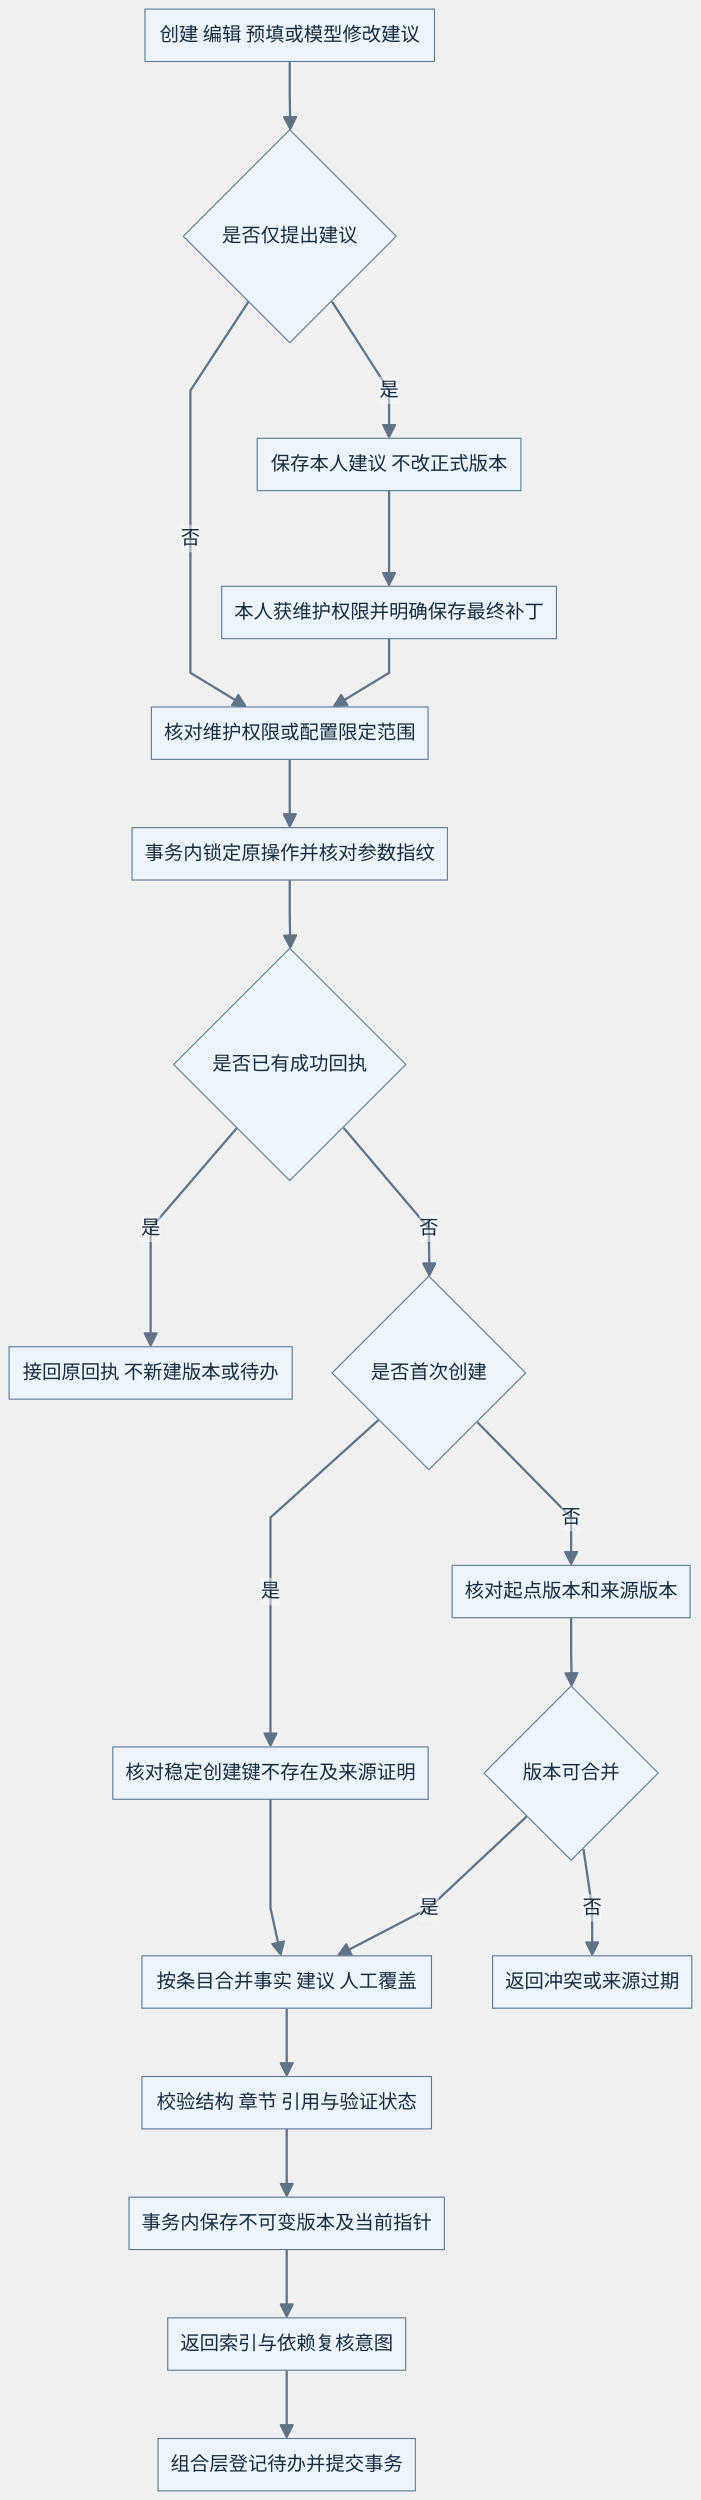
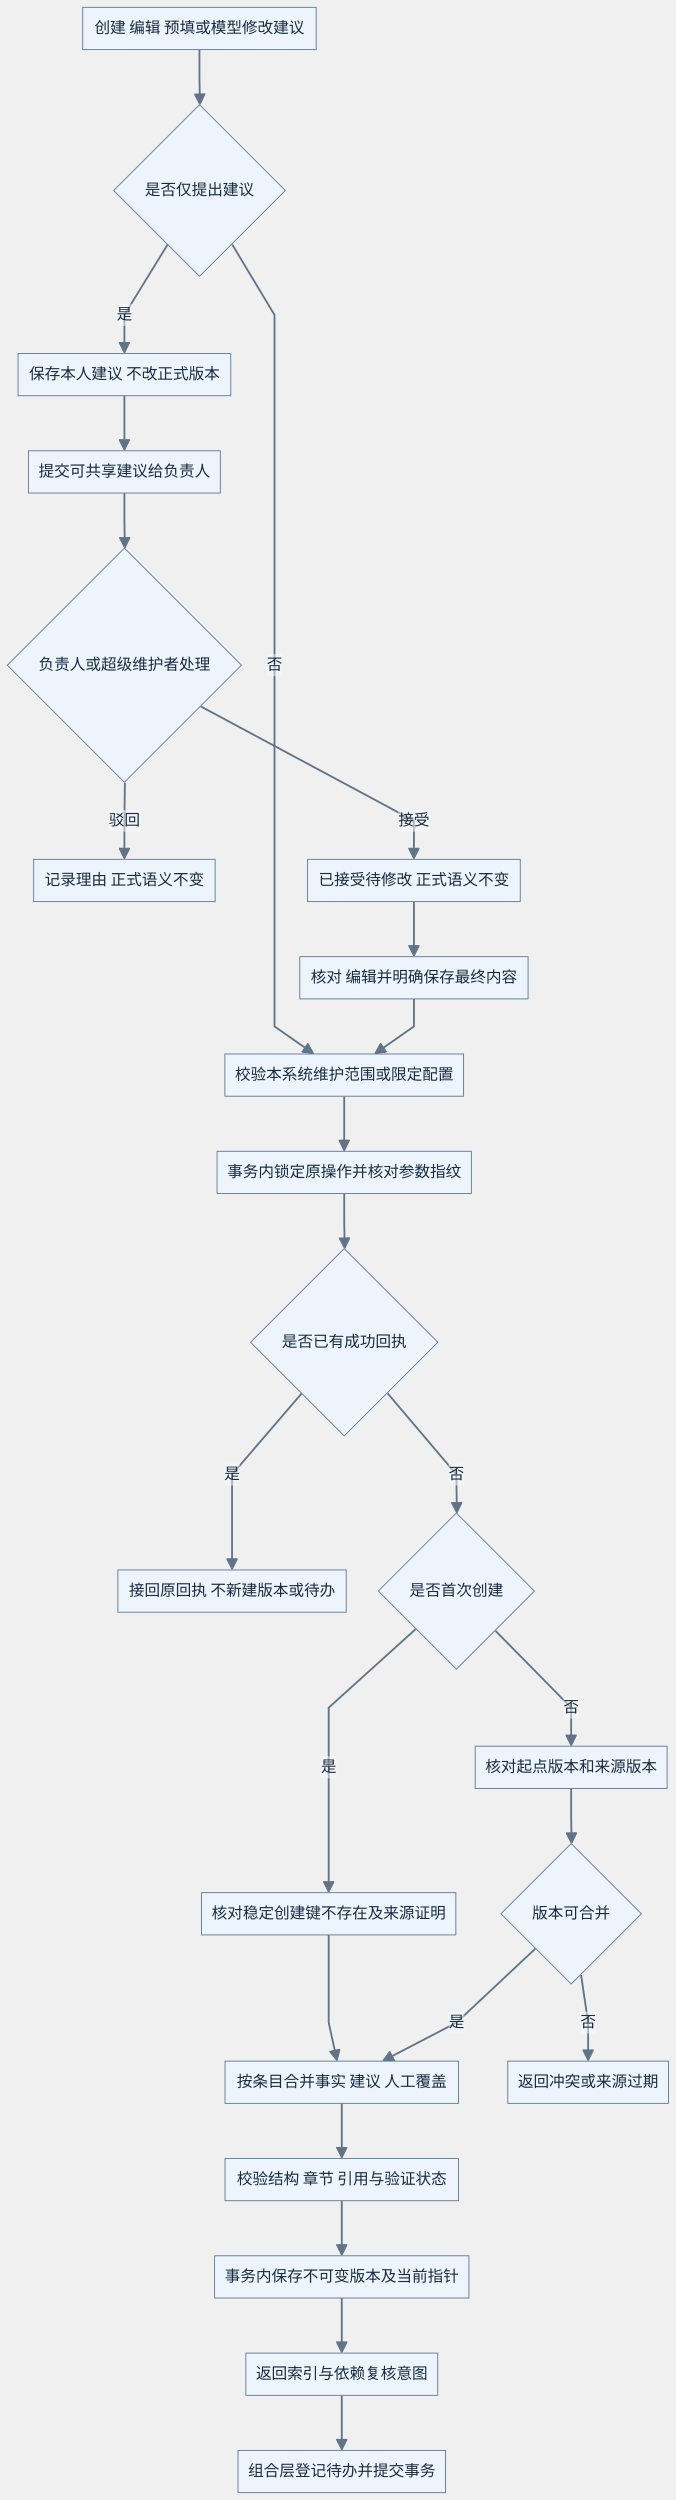
- <svg xmlns="http://www.w3.org/2000/svg" aria-roledescription="flowchart-v2" role="graphics-document document" viewBox="-8 -8 615.672 2196" height="2196" width="615.672" id="diagramF02">
+ <svg xmlns="http://www.w3.org/2000/svg" aria-roledescription="flowchart-v2" role="graphics-document document" viewBox="-8 -8 736.086 2723" height="2723" width="736.086" id="diagramF02">
  <style>#diagramF02{font-family:PingFang SC,Microsoft YaHei,Arial,sans-serif;font-size:17px;fill:#172c40;}#diagramF02 .error-icon{fill:#ffffff;}#diagramF02 .error-text{fill:#000000;stroke:#000000;}#diagramF02 .edge-thickness-normal{stroke-width:2px;}#diagramF02 .edge-thickness-thick{stroke-width:3.5px;}#diagramF02 .edge-pattern-solid{stroke-dasharray:0;}#diagramF02 .edge-pattern-dashed{stroke-dasharray:3;}#diagramF02 .edge-pattern-dotted{stroke-dasharray:2;}#diagramF02 .marker{fill:#617387;stroke:#617387;}#diagramF02 .marker.cross{stroke:#617387;}#diagramF02 svg{font-family:PingFang SC,Microsoft YaHei,Arial,sans-serif;font-size:17px;}#diagramF02 .label{font-family:PingFang SC,Microsoft YaHei,Arial,sans-serif;color:#172c40;}#diagramF02 .cluster-label text{fill:#000000;}#diagramF02 .cluster-label span,#diagramF02 p{color:#000000;}#diagramF02 .label text,#diagramF02 span,#diagramF02 p{fill:#172c40;color:#172c40;}#diagramF02 .node rect,#diagramF02 .node circle,#diagramF02 .node ellipse,#diagramF02 .node polygon,#diagramF02 .node path{fill:#eef4fb;stroke:#607c99;stroke-width:1px;}#diagramF02 .flowchart-label text{text-anchor:middle;}#diagramF02 .node .katex path{fill:#000;stroke:#000;stroke-width:1px;}#diagramF02 .node .label{text-align:center;}#diagramF02 .node.clickable{cursor:pointer;}#diagramF02 .arrowheadPath{fill:#0b0b0b;}#diagramF02 .edgePath .path{stroke:#617387;stroke-width:2.0px;}#diagramF02 .flowchart-link{stroke:#617387;fill:none;}#diagramF02 .edgeLabel{background-color:#f5f8fb;text-align:center;}#diagramF02 .edgeLabel rect{opacity:0.5;background-color:#f5f8fb;fill:#f5f8fb;}#diagramF02 .labelBkg{background-color:rgba(245, 248, 251, 0.5);}#diagramF02 .cluster rect{fill:#f7f9fc;stroke:#bccbd9;stroke-width:1px;}#diagramF02 .cluster text{fill:#000000;}#diagramF02 .cluster span,#diagramF02 p{color:#000000;}#diagramF02 div.mermaidTooltip{position:absolute;text-align:center;max-width:200px;padding:2px;font-family:PingFang SC,Microsoft YaHei,Arial,sans-serif;font-size:12px;background:#ffffff;border:1px solid hsl(0, 0%, 90%);border-radius:2px;pointer-events:none;z-index:100;}#diagramF02 .flowchartTitleText{text-anchor:middle;font-size:18px;fill:#172c40;}#diagramF02 :root{--mermaid-font-family:PingFang SC,Microsoft YaHei,Arial,sans-serif;}</style>
  <g>
    <marker orient="auto" markerHeight="12" markerWidth="12" markerUnits="userSpaceOnUse" refY="5" refX="6" viewBox="0 0 10 10" class="marker flowchart" id="diagramF02_flowchart-pointEnd">
      <path style="stroke-width: 1; stroke-dasharray: 1, 0;" class="arrowMarkerPath" d="M 0 0 L 10 5 L 0 10 z" />
    </marker>
    <marker orient="auto" markerHeight="12" markerWidth="12" markerUnits="userSpaceOnUse" refY="5" refX="4.5" viewBox="0 0 10 10" class="marker flowchart" id="diagramF02_flowchart-pointStart">
      <path style="stroke-width: 1; stroke-dasharray: 1, 0;" class="arrowMarkerPath" d="M 0 5 L 10 10 L 10 0 z" />
    </marker>
    <marker orient="auto" markerHeight="11" markerWidth="11" markerUnits="userSpaceOnUse" refY="5" refX="11" viewBox="0 0 10 10" class="marker flowchart" id="diagramF02_flowchart-circleEnd">
      <circle style="stroke-width: 1; stroke-dasharray: 1, 0;" class="arrowMarkerPath" r="5" cy="5" cx="5" />
    </marker>
    <marker orient="auto" markerHeight="11" markerWidth="11" markerUnits="userSpaceOnUse" refY="5" refX="-1" viewBox="0 0 10 10" class="marker flowchart" id="diagramF02_flowchart-circleStart">
      <circle style="stroke-width: 1; stroke-dasharray: 1, 0;" class="arrowMarkerPath" r="5" cy="5" cx="5" />
    </marker>
    <marker orient="auto" markerHeight="11" markerWidth="11" markerUnits="userSpaceOnUse" refY="5.2" refX="12" viewBox="0 0 11 11" class="marker cross flowchart" id="diagramF02_flowchart-crossEnd">
      <path style="stroke-width: 2; stroke-dasharray: 1, 0;" class="arrowMarkerPath" d="M 1,1 l 9,9 M 10,1 l -9,9" />
    </marker>
    <marker orient="auto" markerHeight="11" markerWidth="11" markerUnits="userSpaceOnUse" refY="5.2" refX="-1" viewBox="0 0 11 11" class="marker cross flowchart" id="diagramF02_flowchart-crossStart">
      <path style="stroke-width: 2; stroke-dasharray: 1, 0;" class="arrowMarkerPath" d="M 1,1 l 9,9 M 10,1 l -9,9" />
    </marker>
    <g class="root">
      <g class="clusters" />
      <g class="edgePaths">
-         <path marker-end="url(#diagramF02_flowchart-pointEnd)" style="fill:none;" class="edge-thickness-normal edge-pattern-solid flowchart-link LS-A LE-P" id="L-A-P-0" d="M246.504,46L246.504,76L246.917,101.201" />
-         <path marker-end="url(#diagramF02_flowchart-pointEnd)" style="fill:none;" class="edge-thickness-normal edge-pattern-solid flowchart-link LS-P LE-Q" id="L-P-Q-0" d="M283.627,256.877L333.754,335L333.754,371.7" />
-         <path marker-end="url(#diagramF02_flowchart-pointEnd)" style="fill:none;" class="edge-thickness-normal edge-pattern-solid flowchart-link LS-Q LE-R" id="L-Q-R-0" d="M333.754,423L333.754,465L333.754,501.7" />
-         <path marker-end="url(#diagramF02_flowchart-pointEnd)" style="fill:none;" class="edge-thickness-normal edge-pattern-solid flowchart-link LS-P LE-S" id="L-P-S-0" d="M210.38,256.877L159.254,335L159.254,400L159.254,465L159.254,530L159.254,583L204.111,610.248" />
-         <path marker-end="url(#diagramF02_flowchart-pointEnd)" style="fill:none;" class="edge-thickness-normal edge-pattern-solid flowchart-link LS-R LE-S" id="L-R-S-0" d="M333.754,553L333.754,583L288.897,610.248" />
-         <path marker-end="url(#diagramF02_flowchart-pointEnd)" style="fill:none;" class="edge-thickness-normal edge-pattern-solid flowchart-link LS-S LE-O" id="L-S-O-0" d="M246.504,659L246.504,689L246.504,713.7" />
-         <path marker-end="url(#diagramF02_flowchart-pointEnd)" style="fill:none;" class="edge-thickness-normal edge-pattern-solid flowchart-link LS-O LE-J" id="L-O-J-0" d="M246.504,765L246.504,795L246.917,820.201" />
-         <path marker-end="url(#diagramF02_flowchart-pointEnd)" style="fill:none;" class="edge-thickness-normal edge-pattern-solid flowchart-link LS-J LE-T" id="L-J-T-0" d="M200.187,982.683L124.336,1071L124.336,1169.7" />
-         <path marker-end="url(#diagramF02_flowchart-pointEnd)" style="fill:none;" class="edge-thickness-normal edge-pattern-solid flowchart-link LS-J LE-N" id="L-J-N-0" d="M293.821,982.683L368.672,1071L369.11,1108.2" />
-         <path marker-end="url(#diagramF02_flowchart-pointEnd)" style="fill:none;" class="edge-thickness-normal edge-pattern-solid flowchart-link LS-N LE-K" id="L-N-K-0" d="M324.742,1239.07L229.59,1325L229.59,1390L229.59,1443L229.59,1521.2" />
-         <path marker-end="url(#diagramF02_flowchart-pointEnd)" style="fill:none;" class="edge-thickness-normal edge-pattern-solid flowchart-link LS-N LE-B" id="L-N-B-0" d="M411.335,1241.337L493.672,1325L493.672,1361.7" />
-         <path marker-end="url(#diagramF02_flowchart-pointEnd)" style="fill:none;" class="edge-thickness-normal edge-pattern-solid flowchart-link LS-K LE-E" id="L-K-E-0" d="M229.59,1572.5L229.59,1668L237.663,1704.823" />
-         <path marker-end="url(#diagramF02_flowchart-pointEnd)" style="fill:none;" class="edge-thickness-normal edge-pattern-solid flowchart-link LS-B LE-C" id="L-B-C-0" d="M493.672,1413L493.672,1443L494.085,1468.201" />
-         <path marker-end="url(#diagramF02_flowchart-pointEnd)" style="fill:none;" class="edge-thickness-normal edge-pattern-solid flowchart-link LS-C LE-D" id="L-C-D-0" d="M504.502,1616.17L512.172,1668L512.172,1704.7" />
-         <path marker-end="url(#diagramF02_flowchart-pointEnd)" style="fill:none;" class="edge-thickness-normal edge-pattern-solid flowchart-link LS-C LE-E" id="L-C-E-0" d="M454.927,1587.255L368.84,1668L292.773,1707.555" />
-         <path marker-end="url(#diagramF02_flowchart-pointEnd)" style="fill:none;" class="edge-thickness-normal edge-pattern-solid flowchart-link LS-E LE-F" id="L-E-F-0" d="M243.84,1756L243.84,1786L243.84,1810.7" />
-         <path marker-end="url(#diagramF02_flowchart-pointEnd)" style="fill:none;" class="edge-thickness-normal edge-pattern-solid flowchart-link LS-F LE-G" id="L-F-G-0" d="M243.84,1862L243.84,1892L243.84,1916.7" />
-         <path marker-end="url(#diagramF02_flowchart-pointEnd)" style="fill:none;" class="edge-thickness-normal edge-pattern-solid flowchart-link LS-G LE-H" id="L-G-H-0" d="M243.84,1968L243.84,1998L243.84,2022.7" />
-         <path marker-end="url(#diagramF02_flowchart-pointEnd)" style="fill:none;" class="edge-thickness-normal edge-pattern-solid flowchart-link LS-H LE-I" id="L-H-I-0" d="M243.84,2074L243.84,2104L243.84,2128.7" />
+         <path marker-end="url(#diagramF02_flowchart-pointEnd)" style="fill:none;" class="edge-thickness-normal edge-pattern-solid flowchart-link LS-A LE-P" id="L-A-P-0" d="M209.25,46L209.25,76L209.663,101.201" />
+         <path marker-end="url(#diagramF02_flowchart-pointEnd)" style="fill:none;" class="edge-thickness-normal edge-pattern-solid flowchart-link LS-P LE-Q" id="L-P-Q-0" d="M174.566,258.316L127.5,335L127.5,371.7" />
+         <path marker-end="url(#diagramF02_flowchart-pointEnd)" style="fill:none;" class="edge-thickness-normal edge-pattern-solid flowchart-link LS-Q LE-Submit" id="L-Q-Submit-0" d="M127.5,423L127.5,453L127.5,477.7" />
+         <path marker-end="url(#diagramF02_flowchart-pointEnd)" style="fill:none;" class="edge-thickness-normal edge-pattern-solid flowchart-link LS-Submit LE-Decision" id="L-Submit-Decision-0" d="M127.5,529L127.5,559L127.913,584.201" />
+         <path marker-end="url(#diagramF02_flowchart-pointEnd)" style="fill:none;" class="edge-thickness-normal edge-pattern-solid flowchart-link LS-Decision LE-Rejected" id="L-Decision-Rejected-0" d="M128,844.5L127.5,886L127.5,922.7" />
+         <path marker-end="url(#diagramF02_flowchart-pointEnd)" style="fill:none;" class="edge-thickness-normal edge-pattern-solid flowchart-link LS-Decision LE-Accepted" id="L-Decision-Accepted-0" d="M210.926,761.574L442.836,886L442.836,922.7" />
+         <path marker-end="url(#diagramF02_flowchart-pointEnd)" style="fill:none;" class="edge-thickness-normal edge-pattern-solid flowchart-link LS-Accepted LE-R" id="L-Accepted-R-0" d="M442.836,974L442.836,1004L442.836,1028.7" />
+         <path marker-end="url(#diagramF02_flowchart-pointEnd)" style="fill:none;" class="edge-thickness-normal edge-pattern-solid flowchart-link LS-P LE-S" id="L-P-S-0" d="M244.934,258.316L291,335L291,400L291,453L291,506L291,559L291,716.5L291,886L291,951L291,1004L291,1057L291,1110L329.627,1136.966" />
+         <path marker-end="url(#diagramF02_flowchart-pointEnd)" style="fill:none;" class="edge-thickness-normal edge-pattern-solid flowchart-link LS-R LE-S" id="L-R-S-0" d="M442.836,1080L442.836,1110L404.209,1136.966" />
+         <path marker-end="url(#diagramF02_flowchart-pointEnd)" style="fill:none;" class="edge-thickness-normal edge-pattern-solid flowchart-link LS-S LE-O" id="L-S-O-0" d="M366.918,1186L366.918,1216L366.918,1240.7" />
+         <path marker-end="url(#diagramF02_flowchart-pointEnd)" style="fill:none;" class="edge-thickness-normal edge-pattern-solid flowchart-link LS-O LE-J" id="L-O-J-0" d="M366.918,1292L366.918,1322L367.331,1347.201" />
+         <path marker-end="url(#diagramF02_flowchart-pointEnd)" style="fill:none;" class="edge-thickness-normal edge-pattern-solid flowchart-link LS-J LE-T" id="L-J-T-0" d="M320.601,1509.683L244.75,1598L244.75,1696.7" />
+         <path marker-end="url(#diagramF02_flowchart-pointEnd)" style="fill:none;" class="edge-thickness-normal edge-pattern-solid flowchart-link LS-J LE-N" id="L-J-N-0" d="M414.235,1509.683L489.086,1598L489.524,1635.2" />
+         <path marker-end="url(#diagramF02_flowchart-pointEnd)" style="fill:none;" class="edge-thickness-normal edge-pattern-solid flowchart-link LS-N LE-K" id="L-N-K-0" d="M445.156,1766.07L350.004,1852L350.004,1917L350.004,1970L350.004,2048.2" />
+         <path marker-end="url(#diagramF02_flowchart-pointEnd)" style="fill:none;" class="edge-thickness-normal edge-pattern-solid flowchart-link LS-N LE-B" id="L-N-B-0" d="M531.749,1768.337L614.086,1852L614.086,1888.7" />
+         <path marker-end="url(#diagramF02_flowchart-pointEnd)" style="fill:none;" class="edge-thickness-normal edge-pattern-solid flowchart-link LS-K LE-E" id="L-K-E-0" d="M350.004,2099.5L350.004,2195L358.077,2231.823" />
+         <path marker-end="url(#diagramF02_flowchart-pointEnd)" style="fill:none;" class="edge-thickness-normal edge-pattern-solid flowchart-link LS-B LE-C" id="L-B-C-0" d="M614.086,1940L614.086,1970L614.499,1995.201" />
+         <path marker-end="url(#diagramF02_flowchart-pointEnd)" style="fill:none;" class="edge-thickness-normal edge-pattern-solid flowchart-link LS-C LE-D" id="L-C-D-0" d="M624.916,2143.17L632.586,2195L632.586,2231.7" />
+         <path marker-end="url(#diagramF02_flowchart-pointEnd)" style="fill:none;" class="edge-thickness-normal edge-pattern-solid flowchart-link LS-C LE-E" id="L-C-E-0" d="M575.341,2114.255L489.254,2195L413.187,2234.555" />
+         <path marker-end="url(#diagramF02_flowchart-pointEnd)" style="fill:none;" class="edge-thickness-normal edge-pattern-solid flowchart-link LS-E LE-F" id="L-E-F-0" d="M364.254,2283L364.254,2313L364.254,2337.7" />
+         <path marker-end="url(#diagramF02_flowchart-pointEnd)" style="fill:none;" class="edge-thickness-normal edge-pattern-solid flowchart-link LS-F LE-G" id="L-F-G-0" d="M364.254,2389L364.254,2419L364.254,2443.7" />
+         <path marker-end="url(#diagramF02_flowchart-pointEnd)" style="fill:none;" class="edge-thickness-normal edge-pattern-solid flowchart-link LS-G LE-H" id="L-G-H-0" d="M364.254,2495L364.254,2525L364.254,2549.7" />
+         <path marker-end="url(#diagramF02_flowchart-pointEnd)" style="fill:none;" class="edge-thickness-normal edge-pattern-solid flowchart-link LS-H LE-I" id="L-H-I-0" d="M364.254,2601L364.254,2631L364.254,2655.7" />
      </g>
      <g class="edgeLabels">
        <g class="edgeLabel">
          <g transform="translate(0, 0)" class="label">
            <rect height="0" width="0" ry="0" rx="0" />
            <text style="">
              <tspan class="row" x="0" dy="1em" xml:space="preserve" />
            </text>
          </g>
        </g>
-         <g transform="translate(333.7539, 335)" class="edgeLabel">
+         <g transform="translate(127.5, 335)" class="edgeLabel">
          <g transform="translate(-8.5, -12)" class="label">
            <rect height="24" width="17" ry="0" rx="0" />
            <text style="">
              <tspan class="row" x="0" dy="1em" xml:space="preserve">是</tspan>
            </text>
          </g>
        </g>
        <g class="edgeLabel">
          <g transform="translate(0, 0)" class="label">
            <rect height="0" width="0" ry="0" rx="0" />
            <text style="">
              <tspan class="row" x="0" dy="1em" xml:space="preserve" />
            </text>
          </g>
        </g>
-         <g transform="translate(159.2539, 465)" class="edgeLabel">
+         <g class="edgeLabel">
+           <g transform="translate(0, 0)" class="label">
+             <rect height="0" width="0" ry="0" rx="0" />
+             <text style="">
+               <tspan class="row" x="0" dy="1em" xml:space="preserve" />
+             </text>
+           </g>
+         </g>
+         <g transform="translate(127.5, 886)" class="edgeLabel">
+           <g transform="translate(-17, -12)" class="label">
+             <rect height="24" width="33.985" ry="0" rx="0" />
+             <text style="">
+               <tspan class="row" x="0" dy="1em" xml:space="preserve">驳回</tspan>
+             </text>
+           </g>
+         </g>
+         <g transform="translate(442.8359, 886)" class="edgeLabel">
+           <g transform="translate(-17, -12)" class="label">
+             <rect height="24" width="33.985" ry="0" rx="0" />
+             <text style="">
+               <tspan class="row" x="0" dy="1em" xml:space="preserve">接受</tspan>
+             </text>
+           </g>
+         </g>
+         <g class="edgeLabel">
+           <g transform="translate(0, 0)" class="label">
+             <rect height="0" width="0" ry="0" rx="0" />
+             <text style="">
+               <tspan class="row" x="0" dy="1em" xml:space="preserve" />
+             </text>
+           </g>
+         </g>
+         <g transform="translate(291, 716.5)" class="edgeLabel">
          <g transform="translate(-8.5, -12)" class="label">
            <rect height="24" width="17" ry="0" rx="0" />
            <text style="">
              <tspan class="row" x="0" dy="1em" xml:space="preserve">否</tspan>
            </text>
          </g>
        </g>
        <g class="edgeLabel">
          <g transform="translate(0, 0)" class="label">
            <rect height="0" width="0" ry="0" rx="0" />
            <text style="">
              <tspan class="row" x="0" dy="1em" xml:space="preserve" />
            </text>
          </g>
        </g>
        <g class="edgeLabel">
          <g transform="translate(0, 0)" class="label">
            <rect height="0" width="0" ry="0" rx="0" />
            <text style="">
              <tspan class="row" x="0" dy="1em" xml:space="preserve" />
            </text>
          </g>
        </g>
        <g class="edgeLabel">
          <g transform="translate(0, 0)" class="label">
            <rect height="0" width="0" ry="0" rx="0" />
            <text style="">
              <tspan class="row" x="0" dy="1em" xml:space="preserve" />
            </text>
          </g>
        </g>
-         <g transform="translate(124.3359, 1071)" class="edgeLabel">
+         <g transform="translate(244.75, 1598)" class="edgeLabel">
          <g transform="translate(-8.5, -12)" class="label">
            <rect height="24" width="17" ry="0" rx="0" />
            <text style="">
              <tspan class="row" x="0" dy="1em" xml:space="preserve">是</tspan>
            </text>
          </g>
        </g>
-         <g transform="translate(368.6719, 1071)" class="edgeLabel">
+         <g transform="translate(489.0859, 1598)" class="edgeLabel">
          <g transform="translate(-8.5, -12)" class="label">
            <rect height="24" width="17" ry="0" rx="0" />
            <text style="">
              <tspan class="row" x="0" dy="1em" xml:space="preserve">否</tspan>
            </text>
          </g>
        </g>
-         <g transform="translate(229.5898, 1390)" class="edgeLabel">
+         <g transform="translate(350.0039, 1917)" class="edgeLabel">
          <g transform="translate(-8.5, -12)" class="label">
            <rect height="24" width="17" ry="0" rx="0" />
            <text style="">
              <tspan class="row" x="0" dy="1em" xml:space="preserve">是</tspan>
            </text>
          </g>
        </g>
-         <g transform="translate(493.6719, 1325)" class="edgeLabel">
+         <g transform="translate(614.0859, 1852)" class="edgeLabel">
          <g transform="translate(-8.5, -12)" class="label">
            <rect height="24" width="17" ry="0" rx="0" />
            <text style="">
              <tspan class="row" x="0" dy="1em" xml:space="preserve">否</tspan>
            </text>
          </g>
        </g>
        <g class="edgeLabel">
          <g transform="translate(0, 0)" class="label">
            <rect height="0" width="0" ry="0" rx="0" />
            <text style="">
              <tspan class="row" x="0" dy="1em" xml:space="preserve" />
            </text>
          </g>
        </g>
        <g class="edgeLabel">
          <g transform="translate(0, 0)" class="label">
            <rect height="0" width="0" ry="0" rx="0" />
            <text style="">
              <tspan class="row" x="0" dy="1em" xml:space="preserve" />
            </text>
          </g>
        </g>
-         <g transform="translate(512.1719, 1668)" class="edgeLabel">
+         <g transform="translate(632.5859, 2195)" class="edgeLabel">
          <g transform="translate(-8.5, -12)" class="label">
            <rect height="24" width="17" ry="0" rx="0" />
            <text style="">
              <tspan class="row" x="0" dy="1em" xml:space="preserve">否</tspan>
            </text>
          </g>
        </g>
-         <g transform="translate(368.8398, 1668)" class="edgeLabel">
+         <g transform="translate(489.2539, 2195)" class="edgeLabel">
          <g transform="translate(-8.5, -12)" class="label">
            <rect height="24" width="17" ry="0" rx="0" />
            <text style="">
              <tspan class="row" x="0" dy="1em" xml:space="preserve">是</tspan>
            </text>
          </g>
        </g>
        <g class="edgeLabel">
          <g transform="translate(0, 0)" class="label">
            <rect height="0" width="0" ry="0" rx="0" />
            <text style="">
              <tspan class="row" x="0" dy="1em" xml:space="preserve" />
            </text>
          </g>
        </g>
        <g class="edgeLabel">
          <g transform="translate(0, 0)" class="label">
            <rect height="0" width="0" ry="0" rx="0" />
            <text style="">
              <tspan class="row" x="0" dy="1em" xml:space="preserve" />
            </text>
          </g>
        </g>
        <g class="edgeLabel">
          <g transform="translate(0, 0)" class="label">
            <rect height="0" width="0" ry="0" rx="0" />
            <text style="">
              <tspan class="row" x="0" dy="1em" xml:space="preserve" />
            </text>
          </g>
        </g>
        <g class="edgeLabel">
          <g transform="translate(0, 0)" class="label">
            <rect height="0" width="0" ry="0" rx="0" />
            <text style="">
              <tspan class="row" x="0" dy="1em" xml:space="preserve" />
            </text>
          </g>
        </g>
      </g>
      <g class="nodes">
-         <g transform="translate(246.5039, 23)" data-id="A" data-node="true" id="flowchart-A-106" class="node default default flowchart-label">
+         <g transform="translate(209.25, 23)" data-id="A" data-node="true" id="flowchart-A-128" class="node default default flowchart-label">
          <rect height="46" width="254.328" y="-23" x="-127.164" ry="0" rx="0" style="" class="basic label-container" />
          <g transform="translate(0, -12)" style="" class="label">
            <rect />
            <text style="">
              <tspan class="row" x="0" dy="1em" xml:space="preserve">创建 编辑 预填或模型修改建议</tspan>
            </text>
          </g>
        </g>
-         <g transform="translate(246.5039, 199.5)" data-id="P" data-node="true" id="flowchart-P-107" class="node default default flowchart-label">
+         <g transform="translate(209.25, 199.5)" data-id="P" data-node="true" id="flowchart-P-129" class="node default default flowchart-label">
          <polygon style="" transform="translate(-93.5,93.5)" class="label-container" points="93.5,0 187,-93.5 93.5,-187 0,-93.5" />
          <g transform="translate(0, -12)" style="" class="label">
            <rect />
            <text style="">
              <tspan class="row" x="0" dy="1em" xml:space="preserve">是否仅提出建议</tspan>
            </text>
          </g>
        </g>
-         <g transform="translate(333.7539, 400)" data-id="Q" data-node="true" id="flowchart-Q-109" class="node default default flowchart-label">
+         <g transform="translate(127.5, 400)" data-id="Q" data-node="true" id="flowchart-Q-131" class="node default default flowchart-label">
          <rect height="46" width="231.672" y="-23" x="-115.836" ry="0" rx="0" style="" class="basic label-container" />
          <g transform="translate(0, -12)" style="" class="label">
            <rect />
            <text style="">
              <tspan class="row" x="0" dy="1em" xml:space="preserve">保存本人建议 不改正式版本</tspan>
            </text>
          </g>
        </g>
-         <g transform="translate(333.7539, 530)" data-id="R" data-node="true" id="flowchart-R-111" class="node default default flowchart-label">
-           <rect height="46" width="294" y="-23" x="-147" ry="0" rx="0" style="" class="basic label-container" />
-           <g transform="translate(0, -12)" style="" class="label">
-             <rect />
-             <text style="">
-               <tspan class="row" x="0" dy="1em" xml:space="preserve">本人获维护权限并明确保存最终补丁</tspan>
-             </text>
-           </g>
-         </g>
-         <g transform="translate(246.5039, 636)" data-id="S" data-node="true" id="flowchart-S-113" class="node default default flowchart-label">
-           <rect height="46" width="243" y="-23" x="-121.5" ry="0" rx="0" style="" class="basic label-container" />
-           <g transform="translate(0, -12)" style="" class="label">
-             <rect />
-             <text style="">
-               <tspan class="row" x="0" dy="1em" xml:space="preserve">核对维护权限或配置限定范围</tspan>
-             </text>
-           </g>
-         </g>
-         <g transform="translate(246.5039, 742)" data-id="O" data-node="true" id="flowchart-O-117" class="node default default flowchart-label">
+         <g transform="translate(127.5, 506)" data-id="Submit" data-node="true" id="flowchart-Submit-133" class="node default default flowchart-label">
+           <rect height="46" width="209" y="-23" x="-104.5" ry="0" rx="0" style="" class="basic label-container" />
+           <g transform="translate(0, -12)" style="" class="label">
+             <rect />
+             <text style="">
+               <tspan class="row" x="0" dy="1em" xml:space="preserve">提交可共享建议给负责人</tspan>
+             </text>
+           </g>
+         </g>
+         <g transform="translate(127.5, 716.5)" data-id="Decision" data-node="true" id="flowchart-Decision-135" class="node default default flowchart-label">
+           <polygon style="" transform="translate(-127.5,127.5)" class="label-container" points="127.5,0 255,-127.5 127.5,-255 0,-127.5" />
+           <g transform="translate(0, -12)" style="" class="label">
+             <rect />
+             <text style="">
+               <tspan class="row" x="0" dy="1em" xml:space="preserve">负责人或超级维护者处理</tspan>
+             </text>
+           </g>
+         </g>
+         <g transform="translate(127.5, 951)" data-id="Rejected" data-node="true" id="flowchart-Rejected-137" class="node default default flowchart-label">
+           <rect height="46" width="197.672" y="-23" x="-98.836" ry="0" rx="0" style="" class="basic label-container" />
+           <g transform="translate(0, -12)" style="" class="label">
+             <rect />
+             <text style="">
+               <tspan class="row" x="0" dy="1em" xml:space="preserve">记录理由 正式语义不变</tspan>
+             </text>
+           </g>
+         </g>
+         <g transform="translate(442.8359, 951)" data-id="Accepted" data-node="true" id="flowchart-Accepted-139" class="node default default flowchart-label">
+           <rect height="46" width="231.672" y="-23" x="-115.836" ry="0" rx="0" style="" class="basic label-container" />
+           <g transform="translate(0, -12)" style="" class="label">
+             <rect />
+             <text style="">
+               <tspan class="row" x="0" dy="1em" xml:space="preserve">已接受待修改 正式语义不变</tspan>
+             </text>
+           </g>
+         </g>
+         <g transform="translate(442.8359, 1057)" data-id="R" data-node="true" id="flowchart-R-141" class="node default default flowchart-label">
+           <rect height="46" width="248.672" y="-23" x="-124.336" ry="0" rx="0" style="" class="basic label-container" />
+           <g transform="translate(0, -12)" style="" class="label">
+             <rect />
+             <text style="">
+               <tspan class="row" x="0" dy="1em" xml:space="preserve">核对 编辑并明确保存最终内容</tspan>
+             </text>
+           </g>
+         </g>
+         <g transform="translate(366.918, 1163)" data-id="S" data-node="true" id="flowchart-S-143" class="node default default flowchart-label">
+           <rect height="46" width="260" y="-23" x="-130" ry="0" rx="0" style="" class="basic label-container" />
+           <g transform="translate(0, -12)" style="" class="label">
+             <rect />
+             <text style="">
+               <tspan class="row" x="0" dy="1em" xml:space="preserve">校验本系统维护范围或限定配置</tspan>
+             </text>
+           </g>
+         </g>
+         <g transform="translate(366.918, 1269)" data-id="O" data-node="true" id="flowchart-O-147" class="node default default flowchart-label">
          <rect height="46" width="277" y="-23" x="-138.5" ry="0" rx="0" style="" class="basic label-container" />
          <g transform="translate(0, -12)" style="" class="label">
            <rect />
            <text style="">
              <tspan class="row" x="0" dy="1em" xml:space="preserve">事务内锁定原操作并核对参数指纹</tspan>
            </text>
          </g>
        </g>
-         <g transform="translate(246.5039, 927)" data-id="J" data-node="true" id="flowchart-J-119" class="node default default flowchart-label">
+         <g transform="translate(366.918, 1454)" data-id="J" data-node="true" id="flowchart-J-149" class="node default default flowchart-label">
          <polygon style="" transform="translate(-102,102)" class="label-container" points="102,0 204,-102 102,-204 0,-102" />
          <g transform="translate(0, -12)" style="" class="label">
            <rect />
            <text style="">
              <tspan class="row" x="0" dy="1em" xml:space="preserve">是否已有成功回执</tspan>
            </text>
          </g>
        </g>
-         <g transform="translate(124.3359, 1198)" data-id="T" data-node="true" id="flowchart-T-121" class="node default default flowchart-label">
+         <g transform="translate(244.75, 1725)" data-id="T" data-node="true" id="flowchart-T-151" class="node default default flowchart-label">
          <rect height="46" width="248.672" y="-23" x="-124.336" ry="0" rx="0" style="" class="basic label-container" />
          <g transform="translate(0, -12)" style="" class="label">
            <rect />
            <text style="">
              <tspan class="row" x="0" dy="1em" xml:space="preserve">接回原回执 不新建版本或待办</tspan>
            </text>
          </g>
        </g>
-         <g transform="translate(368.6719, 1198)" data-id="N" data-node="true" id="flowchart-N-123" class="node default default flowchart-label">
+         <g transform="translate(489.0859, 1725)" data-id="N" data-node="true" id="flowchart-N-153" class="node default default flowchart-label">
          <polygon style="" transform="translate(-85,85)" class="label-container" points="85,0 170,-85 85,-170 0,-85" />
          <g transform="translate(0, -12)" style="" class="label">
            <rect />
            <text style="">
              <tspan class="row" x="0" dy="1em" xml:space="preserve">是否首次创建</tspan>
            </text>
          </g>
        </g>
-         <g transform="translate(229.5898, 1549.5)" data-id="K" data-node="true" id="flowchart-K-125" class="node default default flowchart-label">
+         <g transform="translate(350.0039, 2076.5)" data-id="K" data-node="true" id="flowchart-K-155" class="node default default flowchart-label">
          <rect height="46" width="277" y="-23" x="-138.5" ry="0" rx="0" style="" class="basic label-container" />
          <g transform="translate(0, -12)" style="" class="label">
            <rect />
            <text style="">
              <tspan class="row" x="0" dy="1em" xml:space="preserve">核对稳定创建键不存在及来源证明</tspan>
            </text>
          </g>
        </g>
-         <g transform="translate(493.6719, 1390)" data-id="B" data-node="true" id="flowchart-B-127" class="node default default flowchart-label">
+         <g transform="translate(614.0859, 1917)" data-id="B" data-node="true" id="flowchart-B-157" class="node default default flowchart-label">
          <rect height="46" width="209" y="-23" x="-104.5" ry="0" rx="0" style="" class="basic label-container" />
          <g transform="translate(0, -12)" style="" class="label">
            <rect />
            <text style="">
              <tspan class="row" x="0" dy="1em" xml:space="preserve">核对起点版本和来源版本</tspan>
            </text>
          </g>
        </g>
-         <g transform="translate(243.8398, 1733)" data-id="E" data-node="true" id="flowchart-E-129" class="node default default flowchart-label">
+         <g transform="translate(364.2539, 2260)" data-id="E" data-node="true" id="flowchart-E-159" class="node default default flowchart-label">
          <rect height="46" width="254.328" y="-23" x="-127.164" ry="0" rx="0" style="" class="basic label-container" />
          <g transform="translate(0, -12)" style="" class="label">
            <rect />
            <text style="">
              <tspan class="row" x="0" dy="1em" xml:space="preserve">按条目合并事实 建议 人工覆盖</tspan>
            </text>
          </g>
        </g>
-         <g transform="translate(493.6719, 1549.5)" data-id="C" data-node="true" id="flowchart-C-131" class="node default default flowchart-label">
+         <g transform="translate(614.0859, 2076.5)" data-id="C" data-node="true" id="flowchart-C-161" class="node default default flowchart-label">
          <polygon style="" transform="translate(-76.5,76.5)" class="label-container" points="76.5,0 153,-76.5 76.5,-153 0,-76.5" />
          <g transform="translate(0, -12)" style="" class="label">
            <rect />
            <text style="">
              <tspan class="row" x="0" dy="1em" xml:space="preserve">版本可合并</tspan>
            </text>
          </g>
        </g>
-         <g transform="translate(512.1719, 1733)" data-id="D" data-node="true" id="flowchart-D-133" class="node default default flowchart-label">
+         <g transform="translate(632.5859, 2260)" data-id="D" data-node="true" id="flowchart-D-163" class="node default default flowchart-label">
          <rect height="46" width="175" y="-23" x="-87.5" ry="0" rx="0" style="" class="basic label-container" />
          <g transform="translate(0, -12)" style="" class="label">
            <rect />
            <text style="">
              <tspan class="row" x="0" dy="1em" xml:space="preserve">返回冲突或来源过期</tspan>
            </text>
          </g>
        </g>
-         <g transform="translate(243.8398, 1839)" data-id="F" data-node="true" id="flowchart-F-137" class="node default default flowchart-label">
+         <g transform="translate(364.2539, 2366)" data-id="F" data-node="true" id="flowchart-F-167" class="node default default flowchart-label">
          <rect height="46" width="254.328" y="-23" x="-127.164" ry="0" rx="0" style="" class="basic label-container" />
          <g transform="translate(0, -12)" style="" class="label">
            <rect />
            <text style="">
              <tspan class="row" x="0" dy="1em" xml:space="preserve">校验结构 章节 引用与验证状态</tspan>
            </text>
          </g>
        </g>
-         <g transform="translate(243.8398, 1945)" data-id="G" data-node="true" id="flowchart-G-139" class="node default default flowchart-label">
+         <g transform="translate(364.2539, 2472)" data-id="G" data-node="true" id="flowchart-G-169" class="node default default flowchart-label">
          <rect height="46" width="277" y="-23" x="-138.5" ry="0" rx="0" style="" class="basic label-container" />
          <g transform="translate(0, -12)" style="" class="label">
            <rect />
            <text style="">
              <tspan class="row" x="0" dy="1em" xml:space="preserve">事务内保存不可变版本及当前指针</tspan>
            </text>
          </g>
        </g>
-         <g transform="translate(243.8398, 2051)" data-id="H" data-node="true" id="flowchart-H-141" class="node default default flowchart-label">
+         <g transform="translate(364.2539, 2578)" data-id="H" data-node="true" id="flowchart-H-171" class="node default default flowchart-label">
          <rect height="46" width="209" y="-23" x="-104.5" ry="0" rx="0" style="" class="basic label-container" />
          <g transform="translate(0, -12)" style="" class="label">
            <rect />
            <text style="">
              <tspan class="row" x="0" dy="1em" xml:space="preserve">返回索引与依赖复核意图</tspan>
            </text>
          </g>
        </g>
-         <g transform="translate(243.8398, 2157)" data-id="I" data-node="true" id="flowchart-I-143" class="node default default flowchart-label">
+         <g transform="translate(364.2539, 2684)" data-id="I" data-node="true" id="flowchart-I-173" class="node default default flowchart-label">
          <rect height="46" width="226" y="-23" x="-113" ry="0" rx="0" style="" class="basic label-container" />
          <g transform="translate(0, -12)" style="" class="label">
            <rect />
            <text style="">
              <tspan class="row" x="0" dy="1em" xml:space="preserve">组合层登记待办并提交事务</tspan>
            </text>
          </g>
        </g>
      </g>
    </g>
  </g>
</svg>
